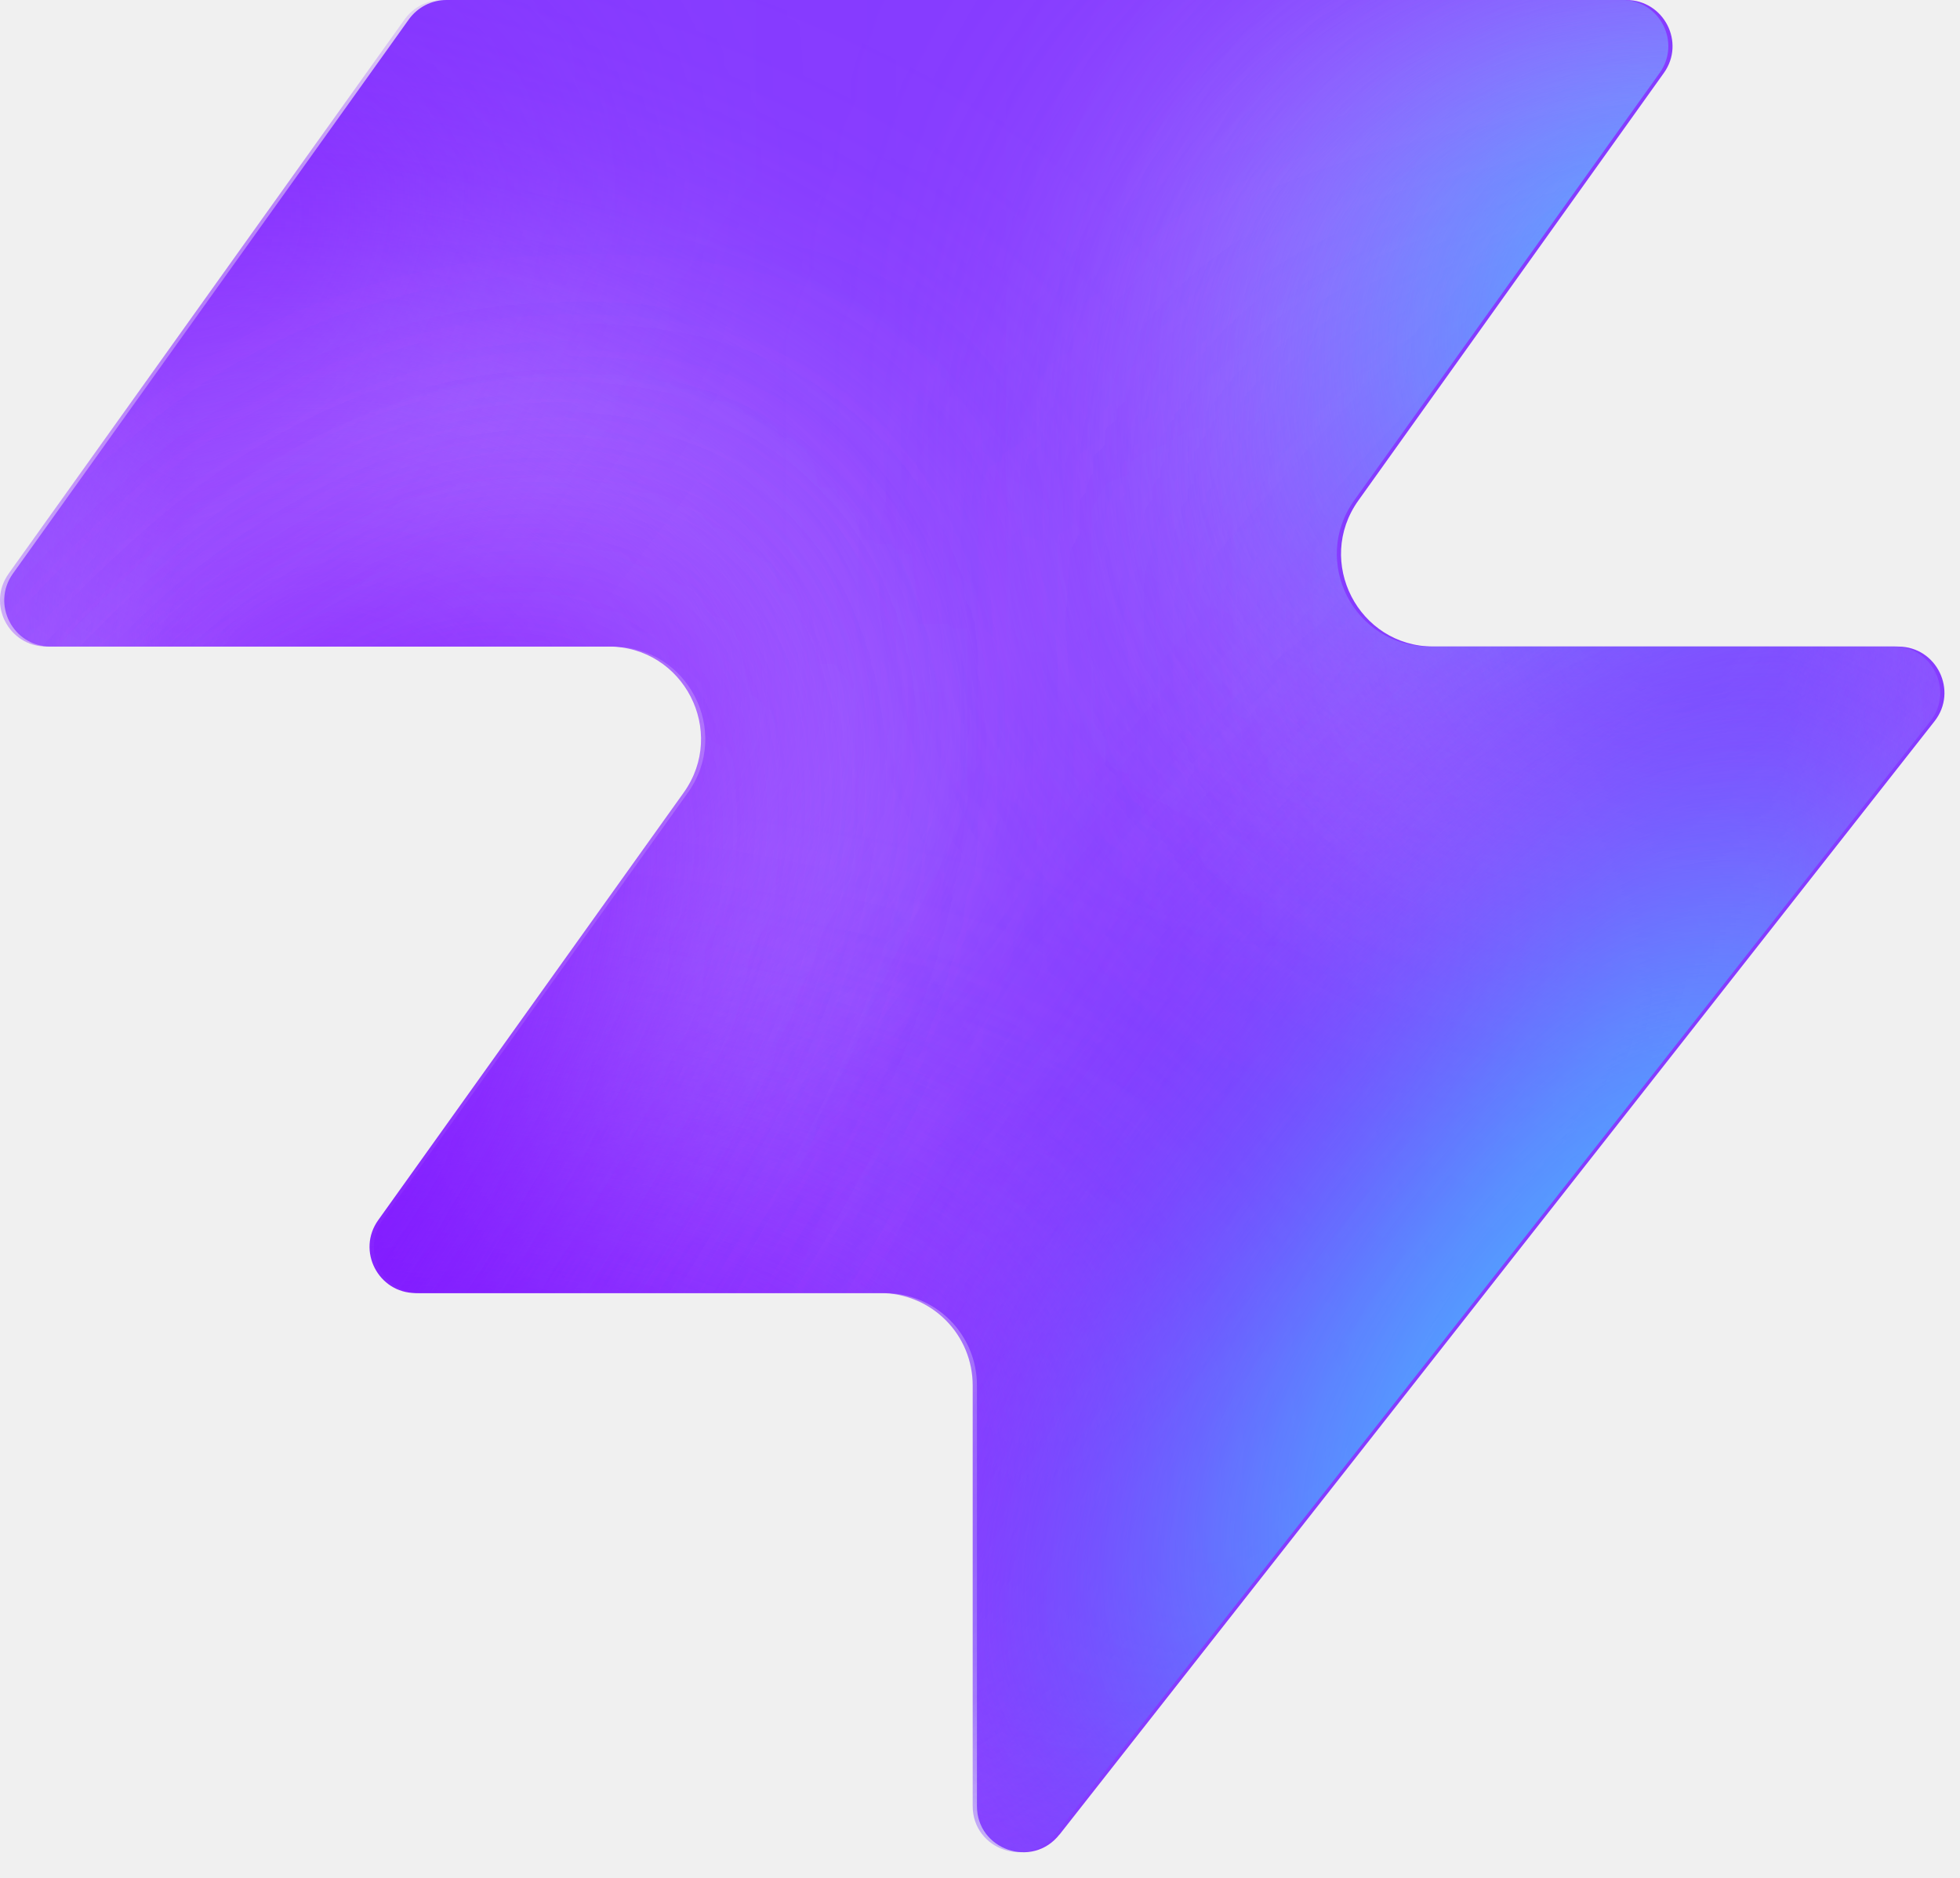
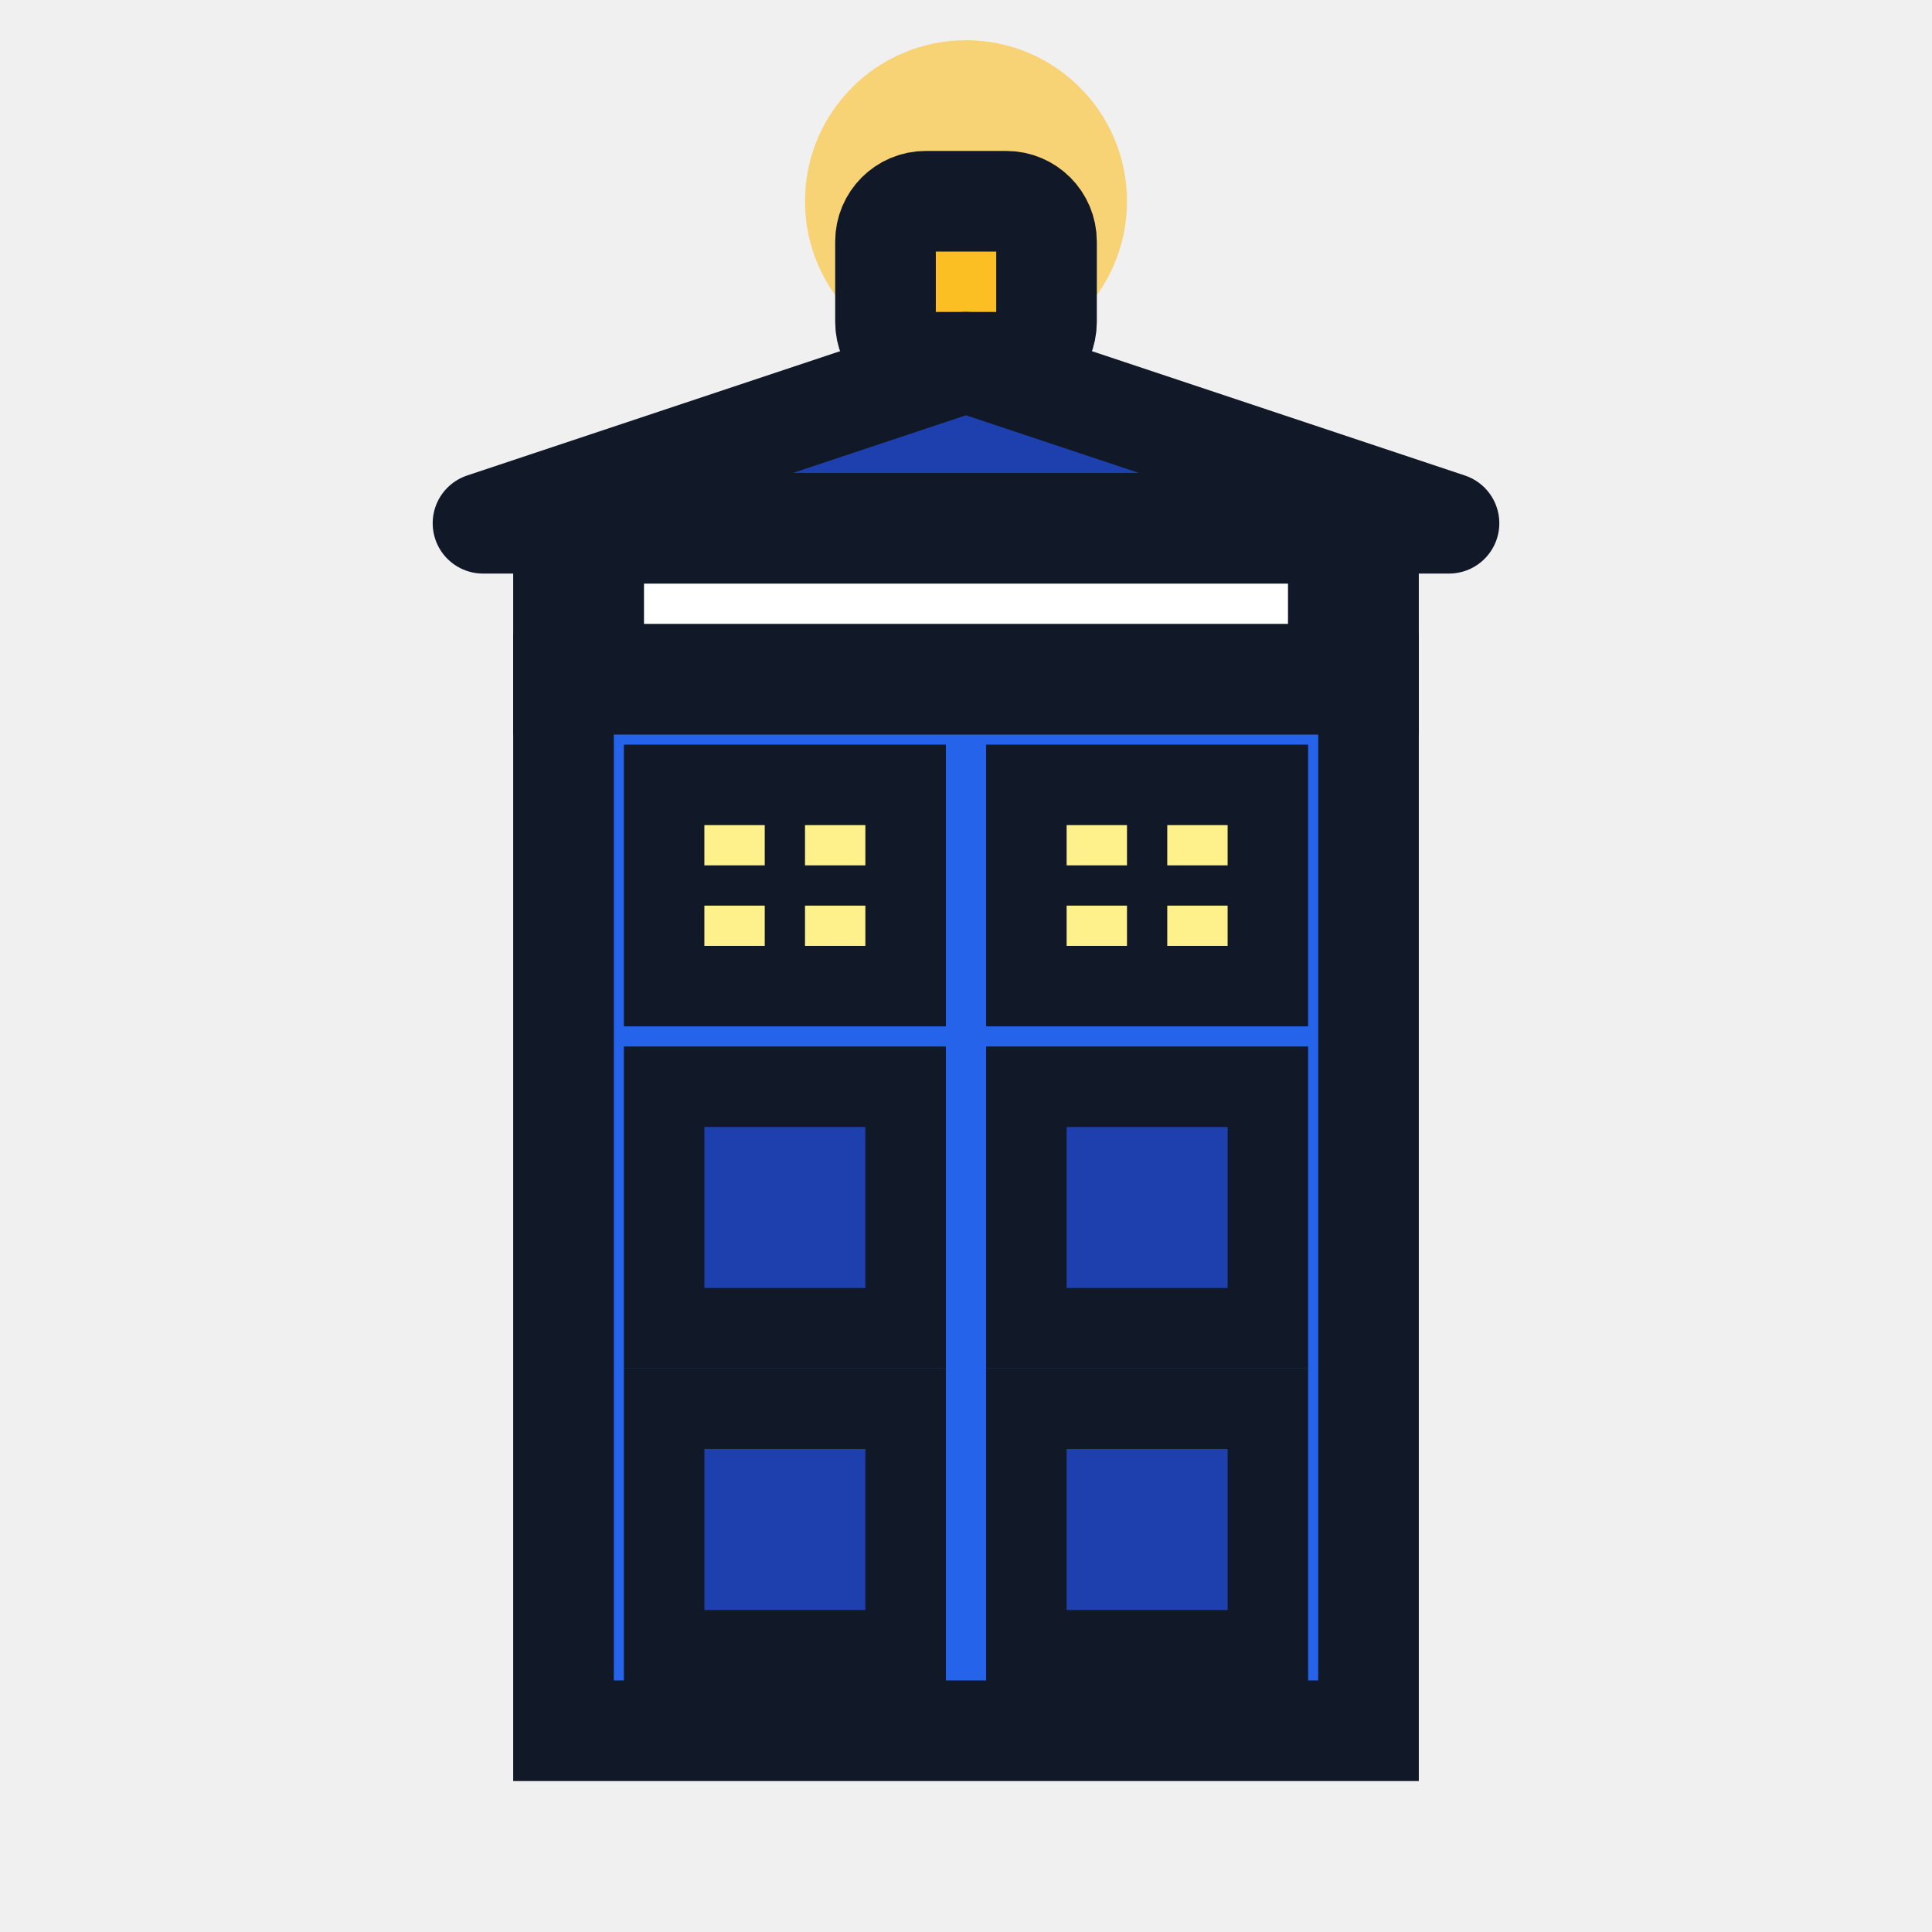
- <svg xmlns="http://www.w3.org/2000/svg" width="48" height="46" fill="none" viewBox="0 0 48 46">
-   <path fill="#863bff" d="M25.946 44.938c-.664.845-2.021.375-2.021-.698V33.937a2.26 2.26 0 0 0-2.262-2.262H10.287c-.92 0-1.456-1.04-.92-1.788l7.48-10.471c1.07-1.497 0-3.578-1.842-3.578H1.237c-.92 0-1.456-1.04-.92-1.788L10.013.474c.214-.297.556-.474.92-.474h28.894c.92 0 1.456 1.04.92 1.788l-7.48 10.471c-1.07 1.498 0 3.579 1.842 3.579h11.377c.943 0 1.473 1.088.89 1.83L25.947 44.94z" style="fill:#863bff;fill:color(display-p3 .525 .23 1);fill-opacity:1" />
-   <mask id="a" width="48" height="46" x="0" y="0" maskUnits="userSpaceOnUse" style="mask-type:alpha">
-     <path fill="#000" d="M25.842 44.938c-.664.844-2.021.375-2.021-.698V33.937a2.26 2.26 0 0 0-2.262-2.262H10.183c-.92 0-1.456-1.04-.92-1.788l7.48-10.471c1.07-1.498 0-3.579-1.842-3.579H1.133c-.92 0-1.456-1.04-.92-1.787L9.91.473c.214-.297.556-.474.92-.474h28.894c.92 0 1.456 1.04.92 1.788l-7.48 10.471c-1.07 1.498 0 3.578 1.842 3.578h11.377c.943 0 1.473 1.088.89 1.832L25.843 44.94z" style="fill:#000;fill-opacity:1" />
-   </mask>
-   <g mask="url(#a)">
-     <g filter="url(#b)">
-       <ellipse cx="5.508" cy="14.704" fill="#ede6ff" rx="5.508" ry="14.704" style="fill:#ede6ff;fill:color(display-p3 .927 .903 1);fill-opacity:1" transform="matrix(.00324 1 1 -.00324 -4.47 31.516)" />
-     </g>
-     <g filter="url(#c)">
-       <ellipse cx="10.399" cy="29.851" fill="#ede6ff" rx="10.399" ry="29.851" style="fill:#ede6ff;fill:color(display-p3 .927 .903 1);fill-opacity:1" transform="matrix(.00324 1 1 -.00324 -39.328 7.883)" />
-     </g>
-     <g filter="url(#d)">
-       <ellipse cx="5.508" cy="30.487" fill="#7e14ff" rx="5.508" ry="30.487" style="fill:#7e14ff;fill:color(display-p3 .492 .077 1);fill-opacity:1" transform="rotate(89.814 -25.913 -14.639)scale(1 -1)" />
-     </g>
-     <g filter="url(#e)">
-       <ellipse cx="5.508" cy="30.599" fill="#7e14ff" rx="5.508" ry="30.599" style="fill:#7e14ff;fill:color(display-p3 .492 .077 1);fill-opacity:1" transform="rotate(89.814 -32.644 -3.334)scale(1 -1)" />
-     </g>
-     <g filter="url(#f)">
-       <ellipse cx="5.508" cy="30.599" fill="#7e14ff" rx="5.508" ry="30.599" style="fill:#7e14ff;fill:color(display-p3 .492 .077 1);fill-opacity:1" transform="matrix(.00324 1 1 -.00324 -34.34 30.47)" />
-     </g>
-     <g filter="url(#g)">
-       <ellipse cx="14.072" cy="22.078" fill="#ede6ff" rx="14.072" ry="22.078" style="fill:#ede6ff;fill:color(display-p3 .927 .903 1);fill-opacity:1" transform="rotate(93.35 24.506 48.493)scale(-1 1)" />
-     </g>
-     <g filter="url(#h)">
-       <ellipse cx="3.47" cy="21.501" fill="#7e14ff" rx="3.47" ry="21.501" style="fill:#7e14ff;fill:color(display-p3 .492 .077 1);fill-opacity:1" transform="rotate(89.009 28.708 47.59)scale(-1 1)" />
-     </g>
-     <g filter="url(#i)">
-       <ellipse cx="3.47" cy="21.501" fill="#7e14ff" rx="3.47" ry="21.501" style="fill:#7e14ff;fill:color(display-p3 .492 .077 1);fill-opacity:1" transform="rotate(89.009 28.708 47.59)scale(-1 1)" />
-     </g>
-     <g filter="url(#j)">
-       <ellipse cx=".387" cy="8.972" fill="#7e14ff" rx="4.407" ry="29.108" style="fill:#7e14ff;fill:color(display-p3 .492 .077 1);fill-opacity:1" transform="rotate(39.51 .387 8.972)" />
-     </g>
-     <g filter="url(#k)">
-       <ellipse cx="47.523" cy="-6.092" fill="#7e14ff" rx="4.407" ry="29.108" style="fill:#7e14ff;fill:color(display-p3 .492 .077 1);fill-opacity:1" transform="rotate(37.892 47.523 -6.092)" />
-     </g>
-     <g filter="url(#l)">
-       <ellipse cx="41.412" cy="6.333" fill="#47bfff" rx="5.971" ry="9.665" style="fill:#47bfff;fill:color(display-p3 .28 .748 1);fill-opacity:1" transform="rotate(37.892 41.412 6.333)" />
-     </g>
-     <g filter="url(#m)">
-       <ellipse cx="-1.879" cy="38.332" fill="#7e14ff" rx="4.407" ry="29.108" style="fill:#7e14ff;fill:color(display-p3 .492 .077 1);fill-opacity:1" transform="rotate(37.892 -1.88 38.332)" />
-     </g>
-     <g filter="url(#n)">
-       <ellipse cx="-1.879" cy="38.332" fill="#7e14ff" rx="4.407" ry="29.108" style="fill:#7e14ff;fill:color(display-p3 .492 .077 1);fill-opacity:1" transform="rotate(37.892 -1.88 38.332)" />
-     </g>
-     <g filter="url(#o)">
-       <ellipse cx="35.651" cy="29.907" fill="#7e14ff" rx="4.407" ry="29.108" style="fill:#7e14ff;fill:color(display-p3 .492 .077 1);fill-opacity:1" transform="rotate(37.892 35.651 29.907)" />
-     </g>
-     <g filter="url(#p)">
-       <ellipse cx="38.418" cy="32.4" fill="#47bfff" rx="5.971" ry="15.297" style="fill:#47bfff;fill:color(display-p3 .28 .748 1);fill-opacity:1" transform="rotate(37.892 38.418 32.4)" />
-     </g>
-   </g>
-   <defs>
-     <filter id="b" width="60.045" height="41.654" x="-19.77" y="16.149" color-interpolation-filters="sRGB" filterUnits="userSpaceOnUse">
-       <feFlood flood-opacity="0" result="BackgroundImageFix" />
-       <feBlend in="SourceGraphic" in2="BackgroundImageFix" result="shape" />
-       <feGaussianBlur result="effect1_foregroundBlur_2002_17158" stdDeviation="7.659" />
-     </filter>
-     <filter id="c" width="90.34" height="51.437" x="-54.613" y="-7.533" color-interpolation-filters="sRGB" filterUnits="userSpaceOnUse">
-       <feFlood flood-opacity="0" result="BackgroundImageFix" />
-       <feBlend in="SourceGraphic" in2="BackgroundImageFix" result="shape" />
-       <feGaussianBlur result="effect1_foregroundBlur_2002_17158" stdDeviation="7.659" />
-     </filter>
-     <filter id="d" width="79.355" height="29.4" x="-49.64" y="2.03" color-interpolation-filters="sRGB" filterUnits="userSpaceOnUse">
-       <feFlood flood-opacity="0" result="BackgroundImageFix" />
-       <feBlend in="SourceGraphic" in2="BackgroundImageFix" result="shape" />
-       <feGaussianBlur result="effect1_foregroundBlur_2002_17158" stdDeviation="4.596" />
-     </filter>
-     <filter id="e" width="79.579" height="29.4" x="-45.045" y="20.029" color-interpolation-filters="sRGB" filterUnits="userSpaceOnUse">
-       <feFlood flood-opacity="0" result="BackgroundImageFix" />
-       <feBlend in="SourceGraphic" in2="BackgroundImageFix" result="shape" />
-       <feGaussianBlur result="effect1_foregroundBlur_2002_17158" stdDeviation="4.596" />
-     </filter>
-     <filter id="f" width="79.579" height="29.4" x="-43.513" y="21.178" color-interpolation-filters="sRGB" filterUnits="userSpaceOnUse">
-       <feFlood flood-opacity="0" result="BackgroundImageFix" />
-       <feBlend in="SourceGraphic" in2="BackgroundImageFix" result="shape" />
-       <feGaussianBlur result="effect1_foregroundBlur_2002_17158" stdDeviation="4.596" />
-     </filter>
-     <filter id="g" width="74.749" height="58.852" x="15.756" y="-17.901" color-interpolation-filters="sRGB" filterUnits="userSpaceOnUse">
-       <feFlood flood-opacity="0" result="BackgroundImageFix" />
-       <feBlend in="SourceGraphic" in2="BackgroundImageFix" result="shape" />
-       <feGaussianBlur result="effect1_foregroundBlur_2002_17158" stdDeviation="7.659" />
-     </filter>
-     <filter id="h" width="61.377" height="25.362" x="23.548" y="2.284" color-interpolation-filters="sRGB" filterUnits="userSpaceOnUse">
-       <feFlood flood-opacity="0" result="BackgroundImageFix" />
-       <feBlend in="SourceGraphic" in2="BackgroundImageFix" result="shape" />
-       <feGaussianBlur result="effect1_foregroundBlur_2002_17158" stdDeviation="4.596" />
-     </filter>
-     <filter id="i" width="61.377" height="25.362" x="23.548" y="2.284" color-interpolation-filters="sRGB" filterUnits="userSpaceOnUse">
-       <feFlood flood-opacity="0" result="BackgroundImageFix" />
-       <feBlend in="SourceGraphic" in2="BackgroundImageFix" result="shape" />
-       <feGaussianBlur result="effect1_foregroundBlur_2002_17158" stdDeviation="4.596" />
-     </filter>
-     <filter id="j" width="56.045" height="63.649" x="-27.636" y="-22.853" color-interpolation-filters="sRGB" filterUnits="userSpaceOnUse">
-       <feFlood flood-opacity="0" result="BackgroundImageFix" />
-       <feBlend in="SourceGraphic" in2="BackgroundImageFix" result="shape" />
-       <feGaussianBlur result="effect1_foregroundBlur_2002_17158" stdDeviation="4.596" />
-     </filter>
-     <filter id="k" width="54.814" height="64.646" x="20.116" y="-38.415" color-interpolation-filters="sRGB" filterUnits="userSpaceOnUse">
-       <feFlood flood-opacity="0" result="BackgroundImageFix" />
-       <feBlend in="SourceGraphic" in2="BackgroundImageFix" result="shape" />
-       <feGaussianBlur result="effect1_foregroundBlur_2002_17158" stdDeviation="4.596" />
-     </filter>
-     <filter id="l" width="33.541" height="35.313" x="24.641" y="-11.323" color-interpolation-filters="sRGB" filterUnits="userSpaceOnUse">
-       <feFlood flood-opacity="0" result="BackgroundImageFix" />
-       <feBlend in="SourceGraphic" in2="BackgroundImageFix" result="shape" />
-       <feGaussianBlur result="effect1_foregroundBlur_2002_17158" stdDeviation="4.596" />
-     </filter>
-     <filter id="m" width="54.814" height="64.646" x="-29.286" y="6.009" color-interpolation-filters="sRGB" filterUnits="userSpaceOnUse">
-       <feFlood flood-opacity="0" result="BackgroundImageFix" />
-       <feBlend in="SourceGraphic" in2="BackgroundImageFix" result="shape" />
-       <feGaussianBlur result="effect1_foregroundBlur_2002_17158" stdDeviation="4.596" />
-     </filter>
-     <filter id="n" width="54.814" height="64.646" x="-29.286" y="6.009" color-interpolation-filters="sRGB" filterUnits="userSpaceOnUse">
-       <feFlood flood-opacity="0" result="BackgroundImageFix" />
-       <feBlend in="SourceGraphic" in2="BackgroundImageFix" result="shape" />
-       <feGaussianBlur result="effect1_foregroundBlur_2002_17158" stdDeviation="4.596" />
-     </filter>
-     <filter id="o" width="54.814" height="64.646" x="8.244" y="-2.416" color-interpolation-filters="sRGB" filterUnits="userSpaceOnUse">
-       <feFlood flood-opacity="0" result="BackgroundImageFix" />
-       <feBlend in="SourceGraphic" in2="BackgroundImageFix" result="shape" />
-       <feGaussianBlur result="effect1_foregroundBlur_2002_17158" stdDeviation="4.596" />
-     </filter>
-     <filter id="p" width="39.409" height="43.623" x="18.713" y="10.588" color-interpolation-filters="sRGB" filterUnits="userSpaceOnUse">
-       <feFlood flood-opacity="0" result="BackgroundImageFix" />
-       <feBlend in="SourceGraphic" in2="BackgroundImageFix" result="shape" />
-       <feGaussianBlur result="effect1_foregroundBlur_2002_17158" stdDeviation="4.596" />
-     </filter>
-   </defs>
+ <svg xmlns="http://www.w3.org/2000/svg" viewBox="0 0 48 48" fill="none" width="48" height="48">
+   <circle cx="24" cy="5" r="4" fill="#FBBF24" opacity="0.6" />
+   <rect x="22" y="5" width="4" height="4" rx="1" fill="#FBBF24" stroke="#111827" stroke-width="2.5" />
+   <path d="M12 13 L24 9 L36 13 Z" fill="#1E40AF" stroke="#111827" stroke-width="2.5" stroke-linejoin="round" />
+   <rect x="14" y="13" width="20" height="4" fill="#111827" stroke="#111827" stroke-width="2.5" />
+   <line x1="16" y1="15" x2="32" y2="15" stroke="#FFFFFF" stroke-width="1" />
+   <rect x="14" y="17" width="20" height="26" fill="#2563EB" stroke="#111827" stroke-width="2.5" />
+   <rect x="16.5" y="19.5" width="6" height="5" fill="#FEF08A" stroke="#111827" stroke-width="2" />
+   <line x1="19.5" y1="19.5" x2="19.5" y2="24.5" stroke="#111827" stroke-width="1" />
+   <line x1="16.5" y1="22" x2="22.5" y2="22" stroke="#111827" stroke-width="1" />
+   <rect x="25.5" y="19.5" width="6" height="5" fill="#FEF08A" stroke="#111827" stroke-width="2" />
+   <line x1="28.5" y1="19.5" x2="28.5" y2="24.5" stroke="#111827" stroke-width="1" />
+   <line x1="25.5" y1="22" x2="31.5" y2="22" stroke="#111827" stroke-width="1" />
+   <rect x="16.5" y="27" width="6" height="6" fill="#1E40AF" stroke="#111827" stroke-width="2" />
+   <rect x="16.5" y="35" width="6" height="6" fill="#1E40AF" stroke="#111827" stroke-width="2" />
+   <rect x="25.5" y="27" width="6" height="6" fill="#1E40AF" stroke="#111827" stroke-width="2" />
+   <rect x="25.5" y="35" width="6" height="6" fill="#1E40AF" stroke="#111827" stroke-width="2" />
</svg>
